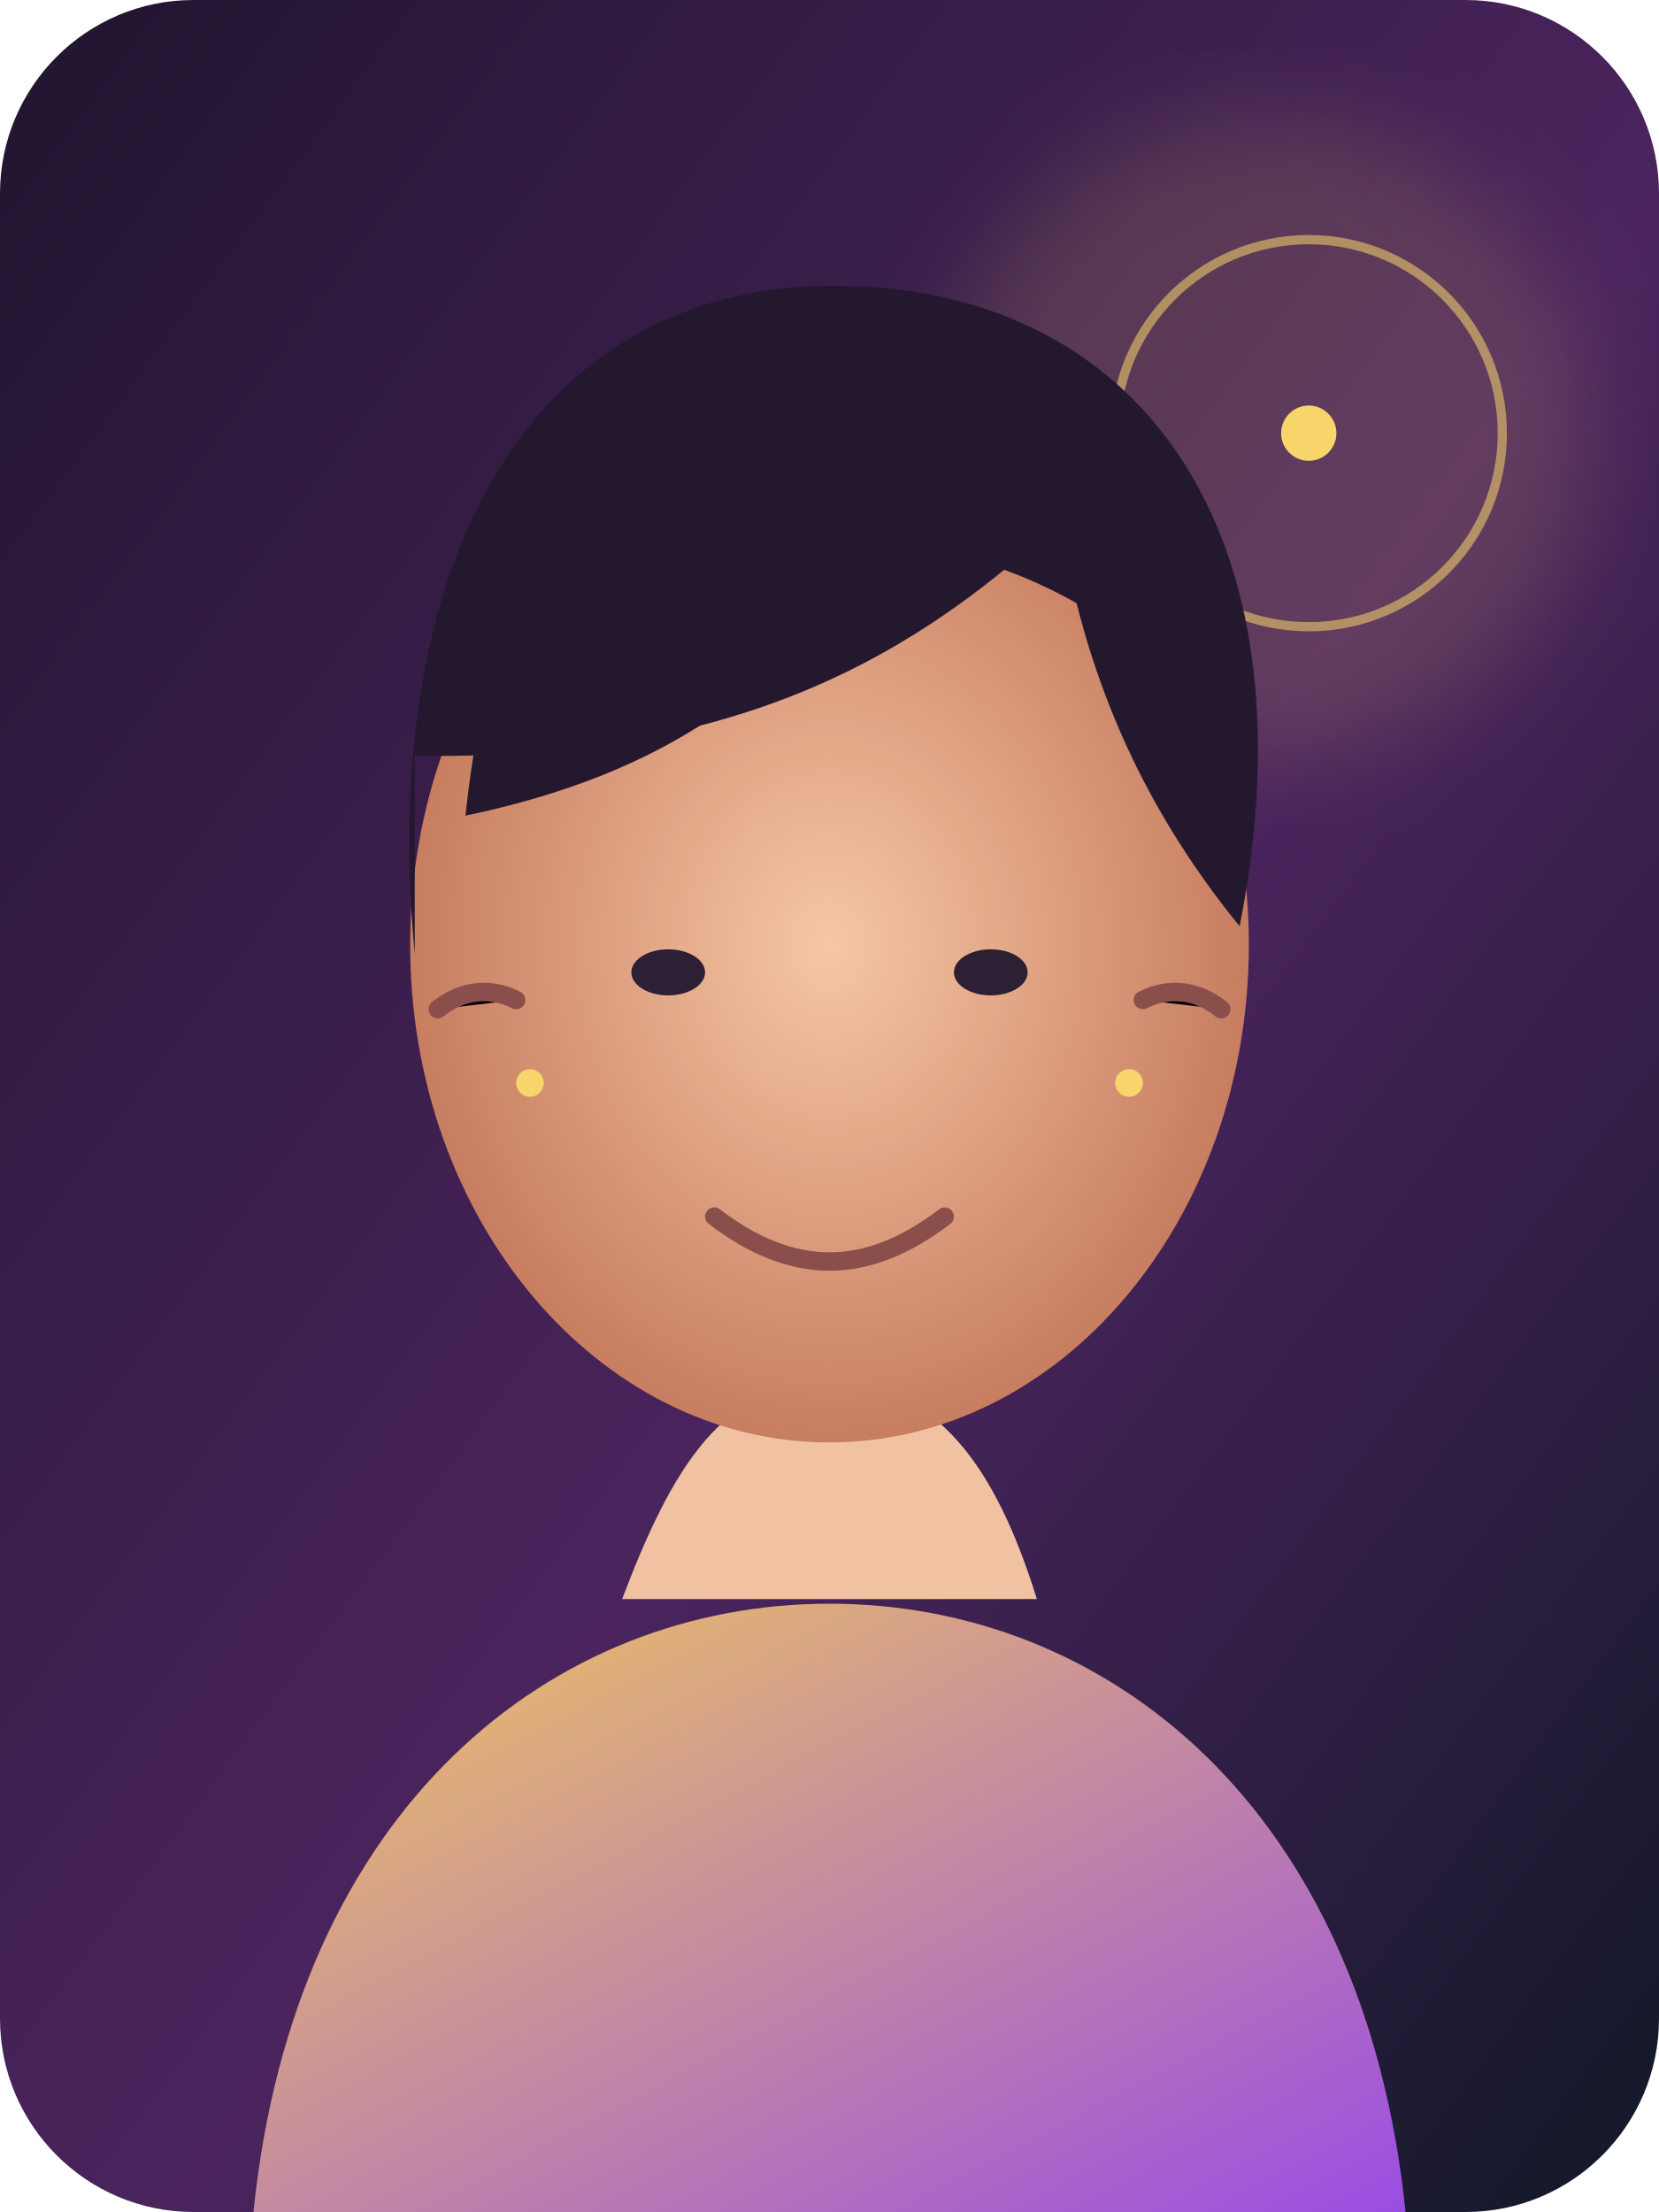
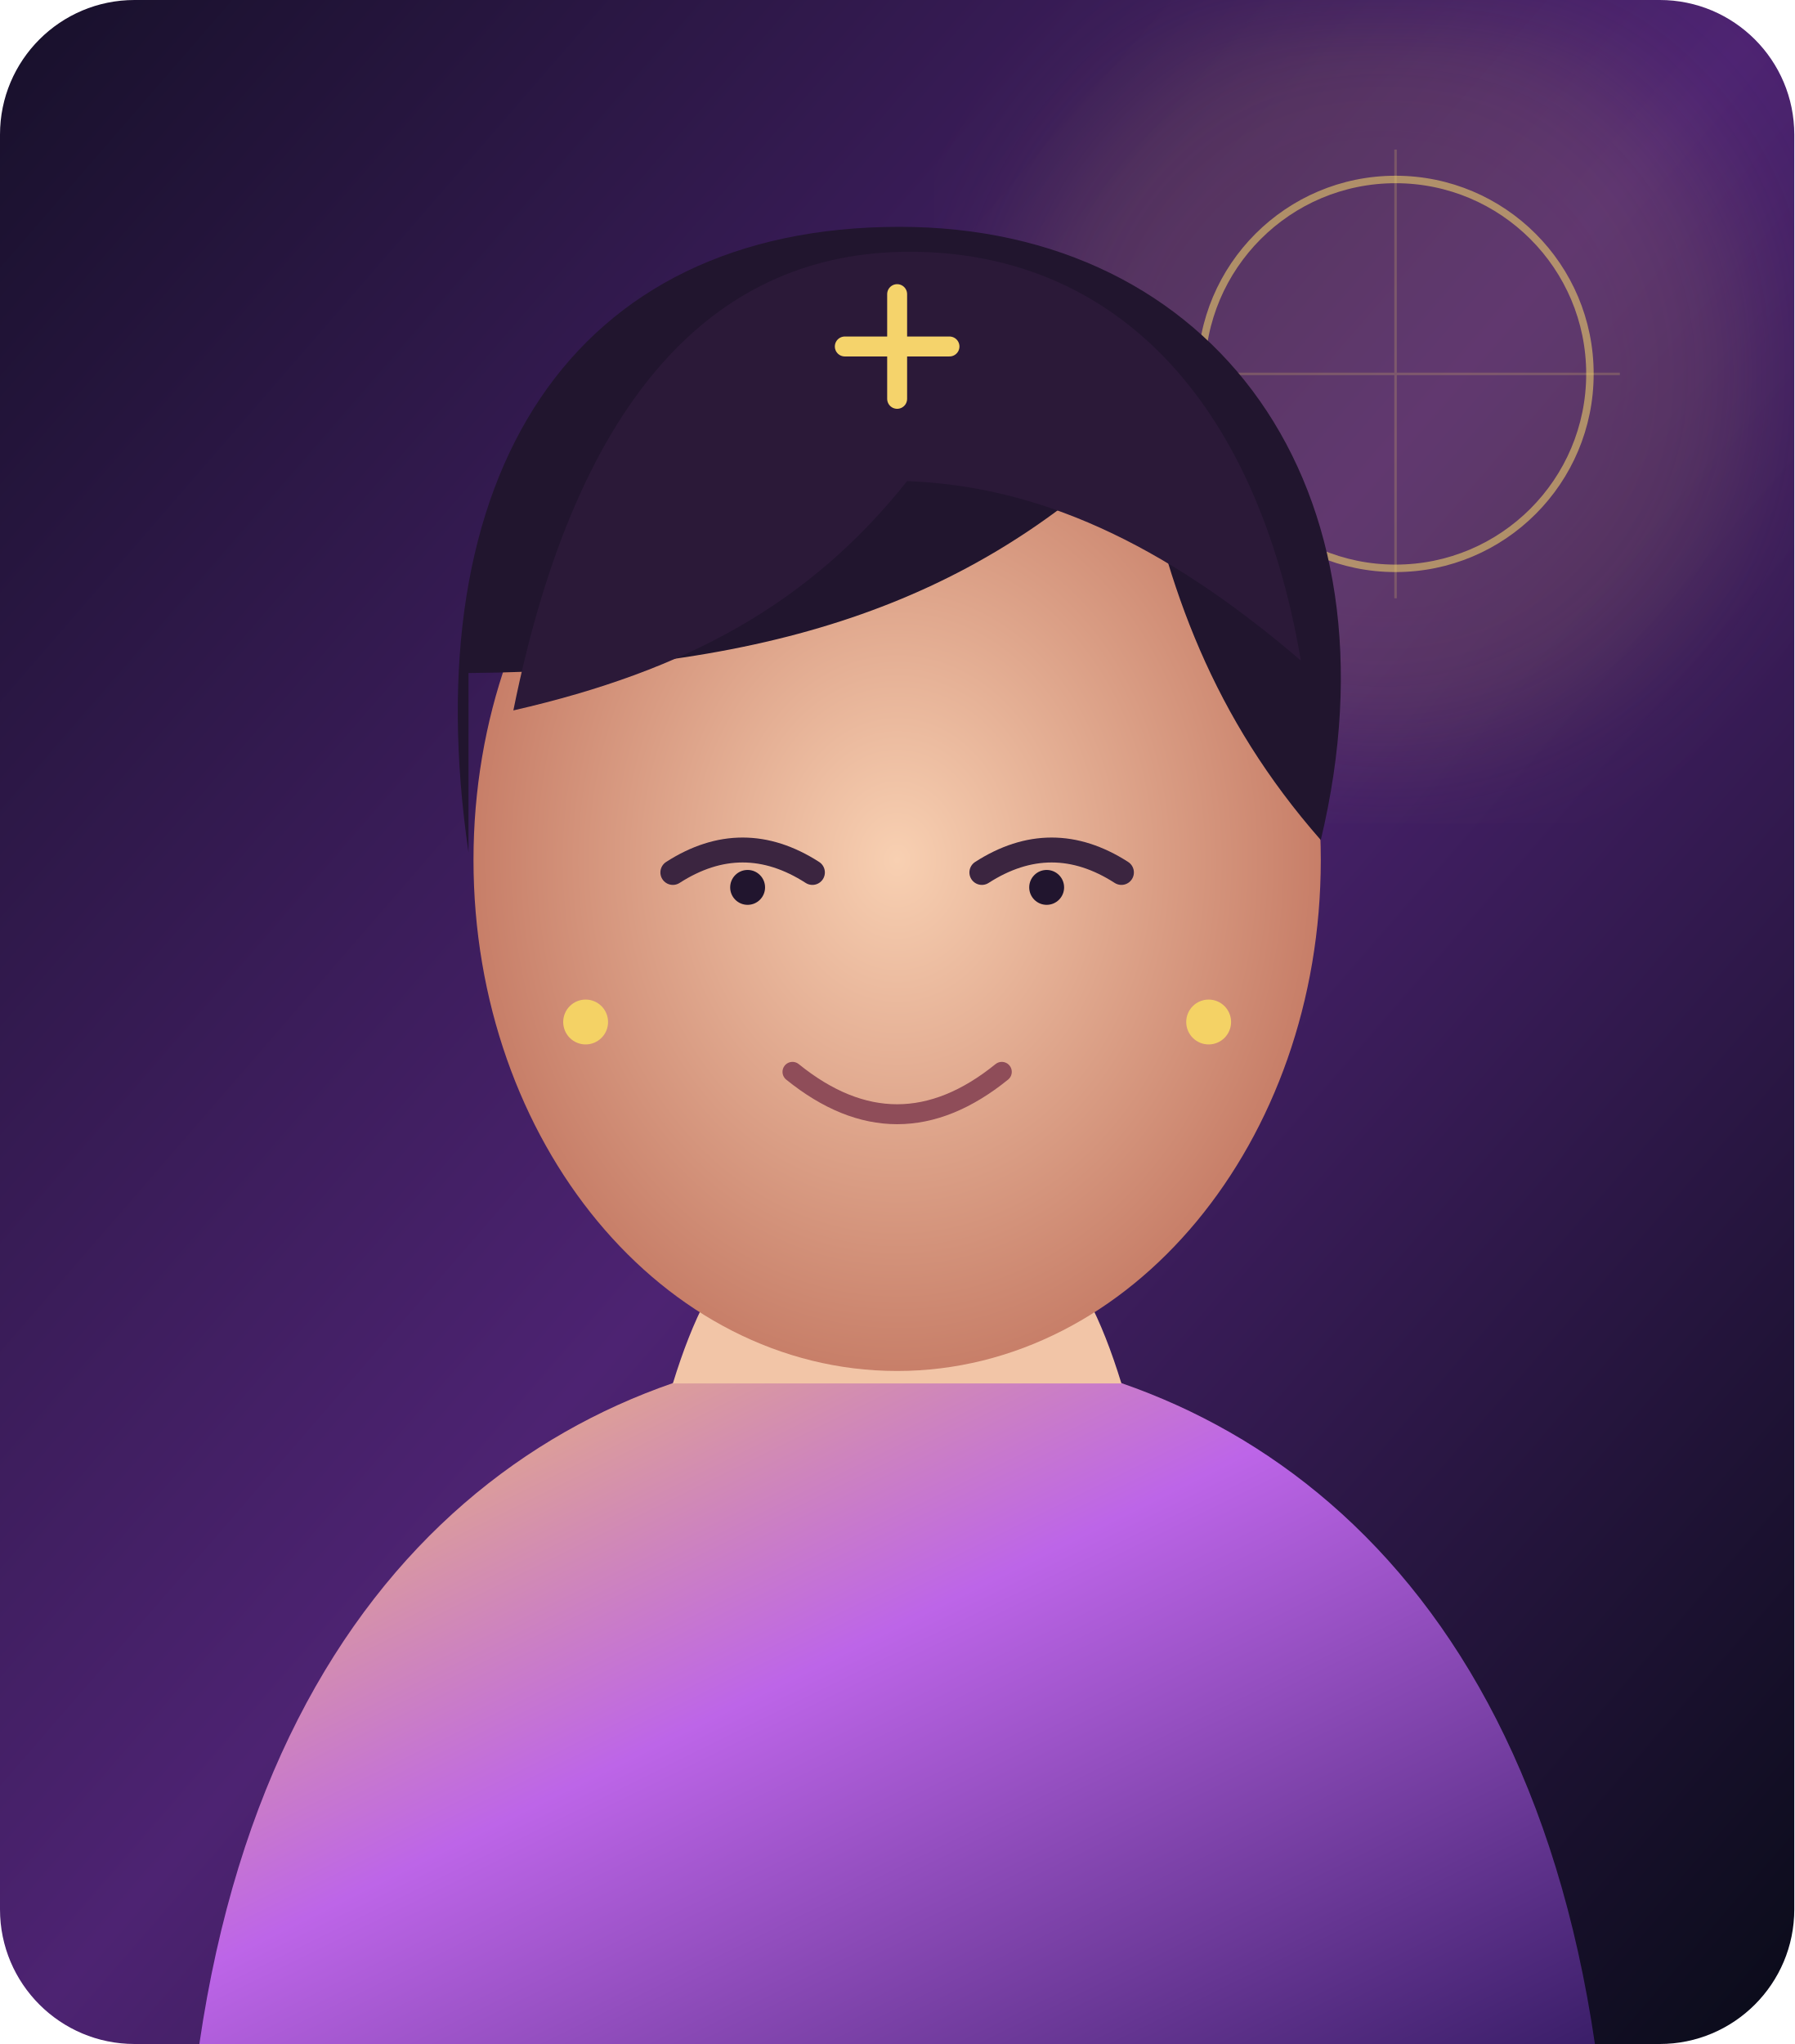
- <svg xmlns="http://www.w3.org/2000/svg" viewBox="0 0 360 480" role="img" aria-label="Tarotella sanal karakteri">
+ <svg xmlns="http://www.w3.org/2000/svg" viewBox="0 0 720 820">
  <defs>
-     <linearGradient id="bg" x1="0" y1="0" x2="1" y2="1">
-       <stop stop-color="#20152f" />
-       <stop offset=".55" stop-color="#4b245e" />
-       <stop offset="1" stop-color="#111827" />
+     <linearGradient id="b" x2="1" y2="1">
+       <stop stop-color="#17102a" />
+       <stop offset=".5" stop-color="#4d2372" />
+       <stop offset="1" stop-color="#090b18" />
    </linearGradient>
-     <radialGradient id="skin">
-       <stop stop-color="#f6c7a5" />
-       <stop offset="1" stop-color="#c77d60" />
+     <radialGradient id="s">
+       <stop stop-color="#f8d0b2" />
+       <stop offset="1" stop-color="#c77e68" />
    </radialGradient>
-     <linearGradient id="robe" x1="0" y1="0" x2="1" y2="1">
-       <stop stop-color="#f0c75e" />
-       <stop offset="1" stop-color="#9a4de3" />
+     <linearGradient id="r" x2="1" y2="1">
+       <stop stop-color="#f3c85f" />
+       <stop offset=".45" stop-color="#bd65e8" />
+       <stop offset="1" stop-color="#3a1e68" />
    </linearGradient>
-     <filter id="glow">
-       <feGaussianBlur stdDeviation="10" />
+     <filter id="g">
+       <feGaussianBlur stdDeviation="24" />
    </filter>
  </defs>
-   <rect width="360" height="480" rx="42" fill="url(#bg)" />
-   <circle cx="275" cy="95" r="70" fill="#f7d56b" opacity=".14" filter="url(#glow)" />
-   <circle cx="284" cy="94" r="42" fill="none" stroke="#f7d56b" stroke-width="2" opacity=".55" />
-   <circle cx="284" cy="94" r="6" fill="#f7d56b" />
-   <path d="M55 480c9-88 65-132 125-132s116 44 125 132" fill="url(#robe)" />
-   <path d="M135 347c11-29 22-47 45-47s36 18 45 47" fill="#f0c2a1" />
-   <ellipse cx="180" cy="205" rx="91" ry="108" fill="url(#skin)" />
-   <path d="M90 207c-8-85 25-145 91-145 66 0 105 53 88 139-22-27-34-56-39-88-35 33-75 52-140 51z" fill="#24182f" />
-   <path d="M101 177c8-74 40-108 81-108 46 0 76 29 86 88-30-28-52-37-77-39-23 35-52 51-90 59z" fill="#24182f" />
-   <ellipse cx="145" cy="211" rx="8" ry="5" fill="#2d2035" />
-   <ellipse cx="215" cy="211" rx="8" ry="5" fill="#2d2035" />
-   <path d="M155 264c17 13 33 13 50 0" fill="none" stroke="#8b4f4b" stroke-width="4" stroke-linecap="round" />
-   <path d="M112 217c-6-3-12-2-17 2M248 217c6-3 12-2 17 2" stroke="#8b4f4b" stroke-width="4" stroke-linecap="round" />
-   <circle cx="115" cy="235" r="3" fill="#f7d56b" />
-   <circle cx="245" cy="235" r="3" fill="#f7d56b" />
+   <rect width="720" height="820" rx="54" fill="url(#b)" />
+   <circle cx="555" cy="150" r="150" fill="#e8c75b" opacity=".13" filter="url(#g)" />
+   <circle cx="560" cy="150" r="78" fill="none" stroke="#f6d86b" stroke-width="3" opacity=".55" />
+   <path d="M470 150h180M560 60v180" stroke="#f6d86b" opacity=".2" />
+   <path d="M80 820c30-205 160-280 280-280s250 75 280 280" fill="url(#r)" />
+   <path d="M270 555c16-52 38-77 90-77s74 25 90 77" fill="#f2c5a7" />
+   <ellipse cx="360" cy="345" rx="170" ry="205" fill="url(#s)" />
+   <path d="M188 342c-22-151 41-251 173-251 126 0 203 104 169 246-43-49-62-101-73-160-64 62-143 92-269 93z" fill="#21152e" />
+   <path d="M206 285c26-129 83-184 159-184 81 0 139 58 157 164-56-48-106-70-158-72-39 49-88 76-158 92z" fill="#2b1938" />
+   <path d="M270 350q28-18 56 0M394 350q28-18 56 0" fill="none" stroke="#3b2540" stroke-width="10" stroke-linecap="round" />
+   <circle cx="300" cy="356" r="7" fill="#21152e" />
+   <circle cx="420" cy="356" r="7" fill="#21152e" />
+   <path d="M318 430q42 34 84 0" fill="none" stroke="#8f4d59" stroke-width="8" stroke-linecap="round" />
+   <circle cx="235" cy="410" r="9" fill="#f4d265" />
+   <circle cx="485" cy="410" r="9" fill="#f4d265" />
+   <path d="M360 118v42M339 139h42" stroke="#f5d36b" stroke-width="8" stroke-linecap="round" />
</svg>
